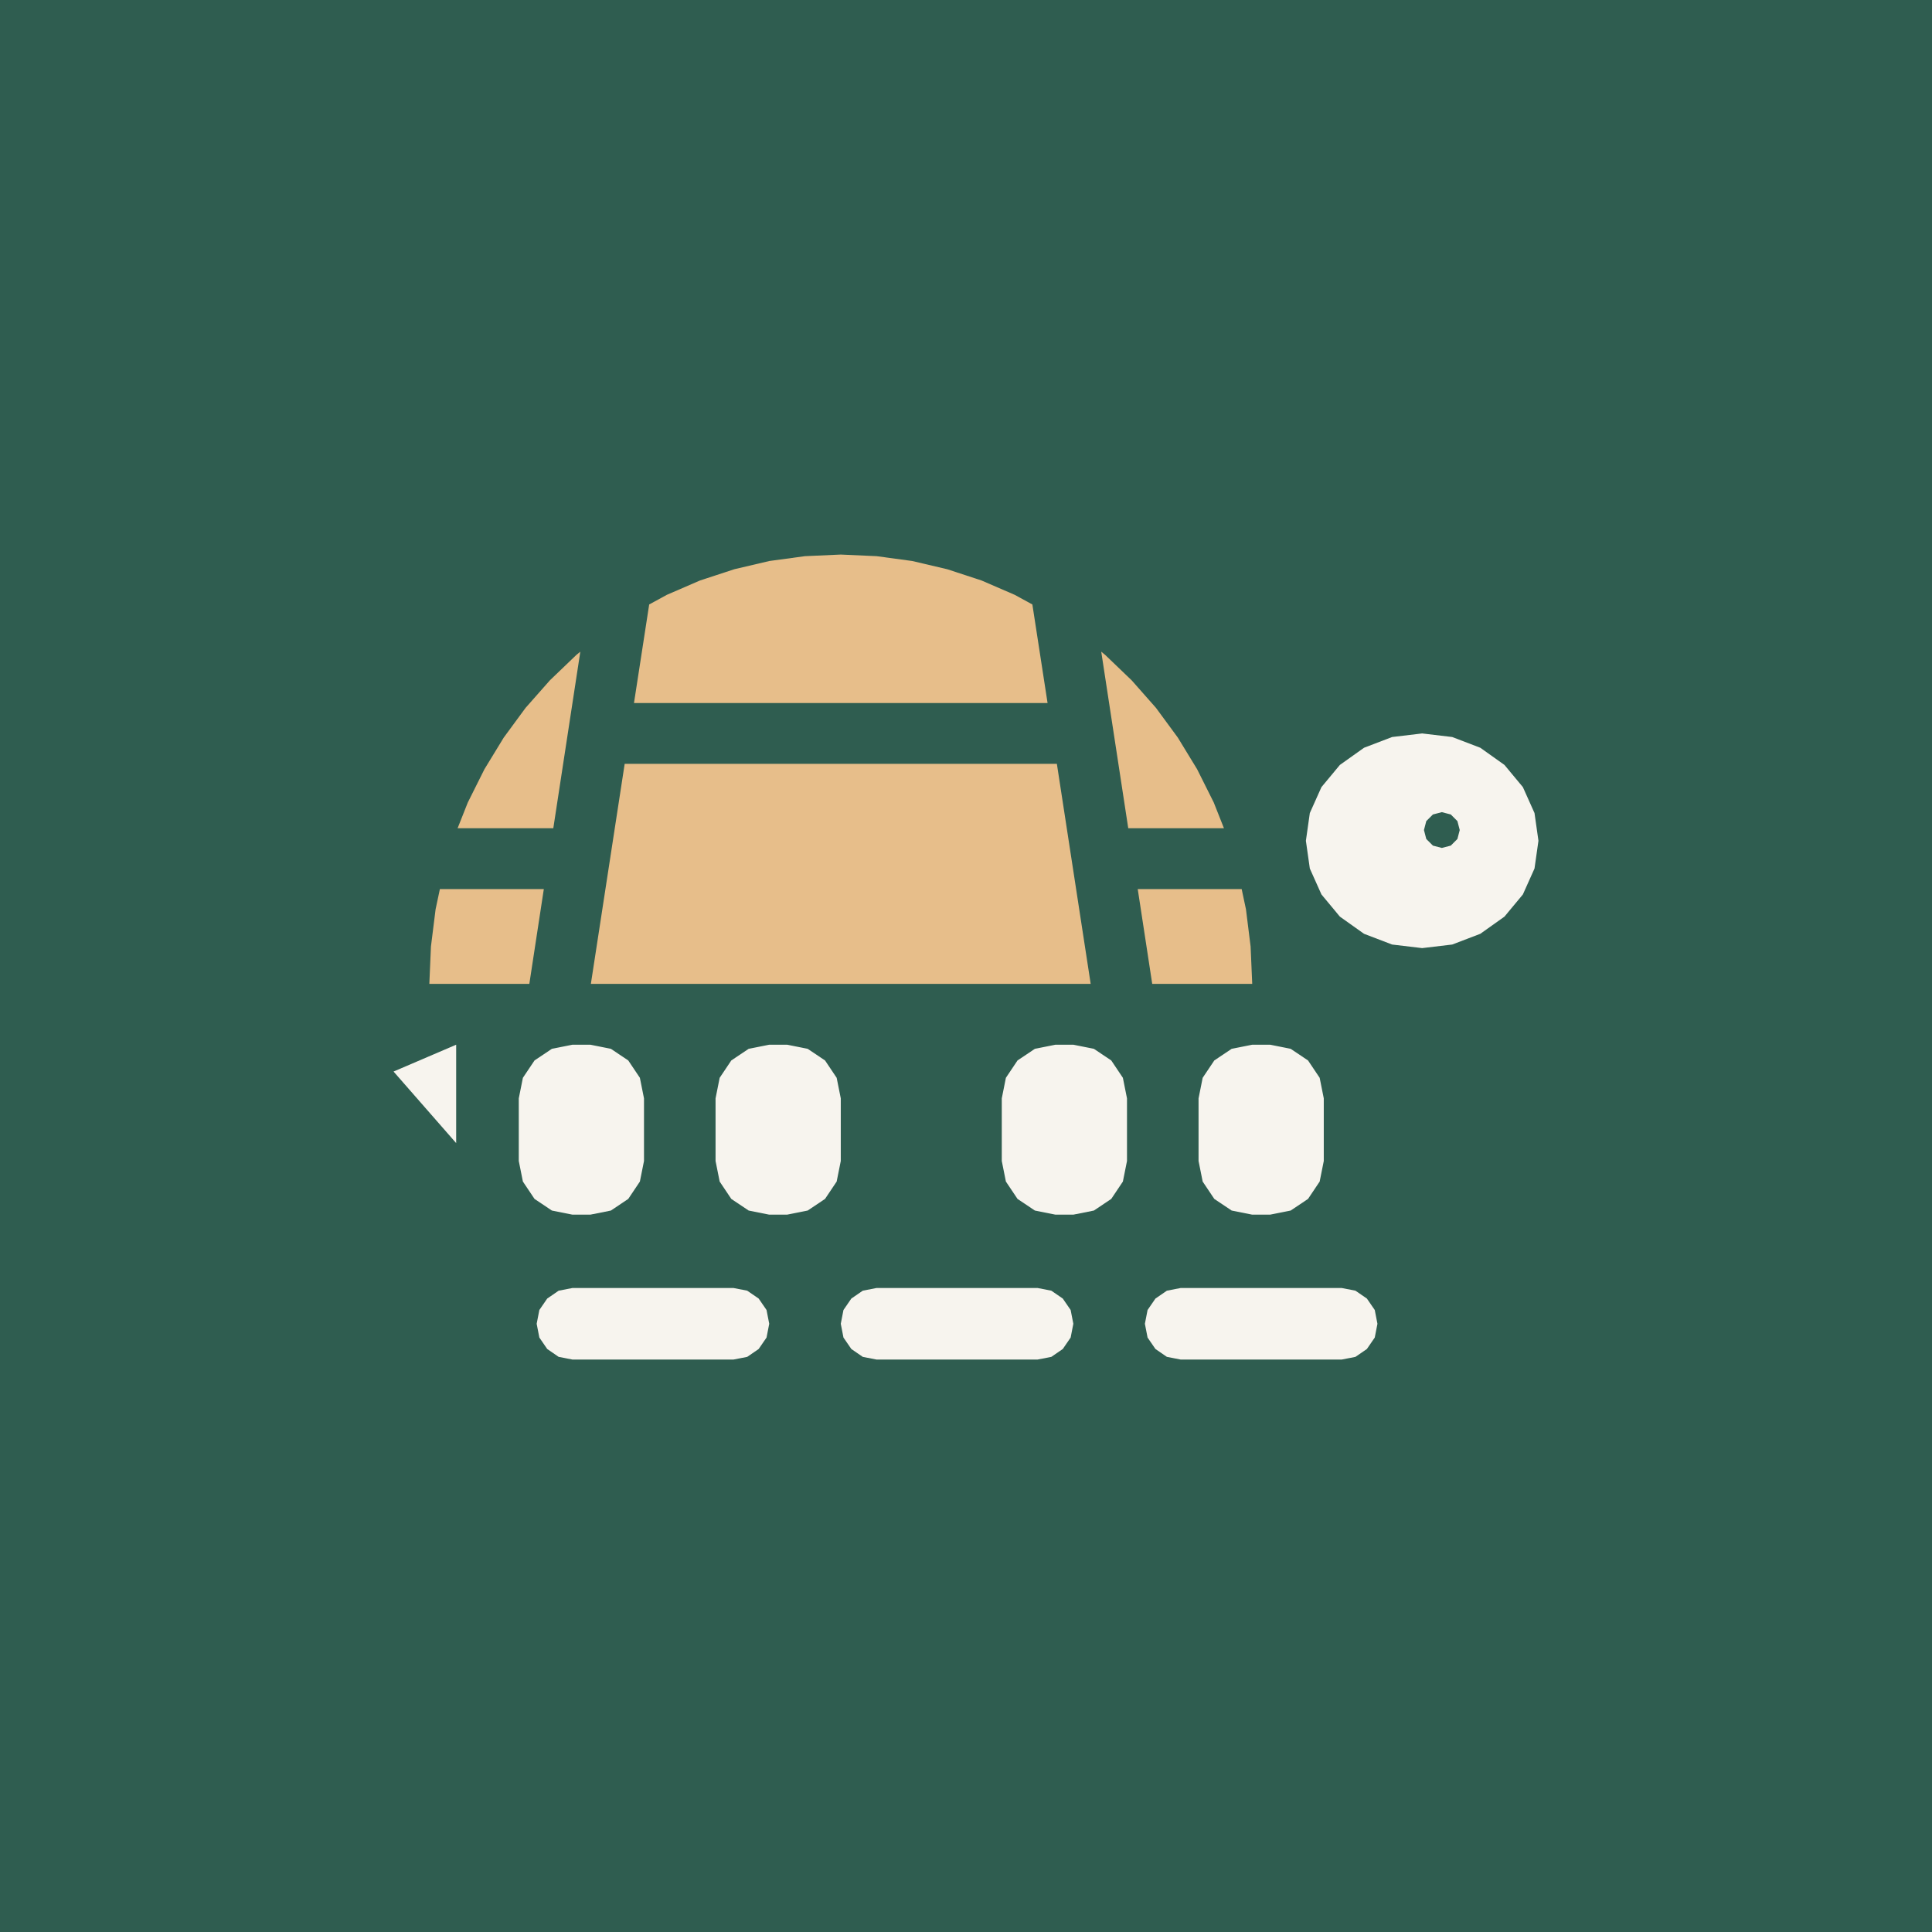
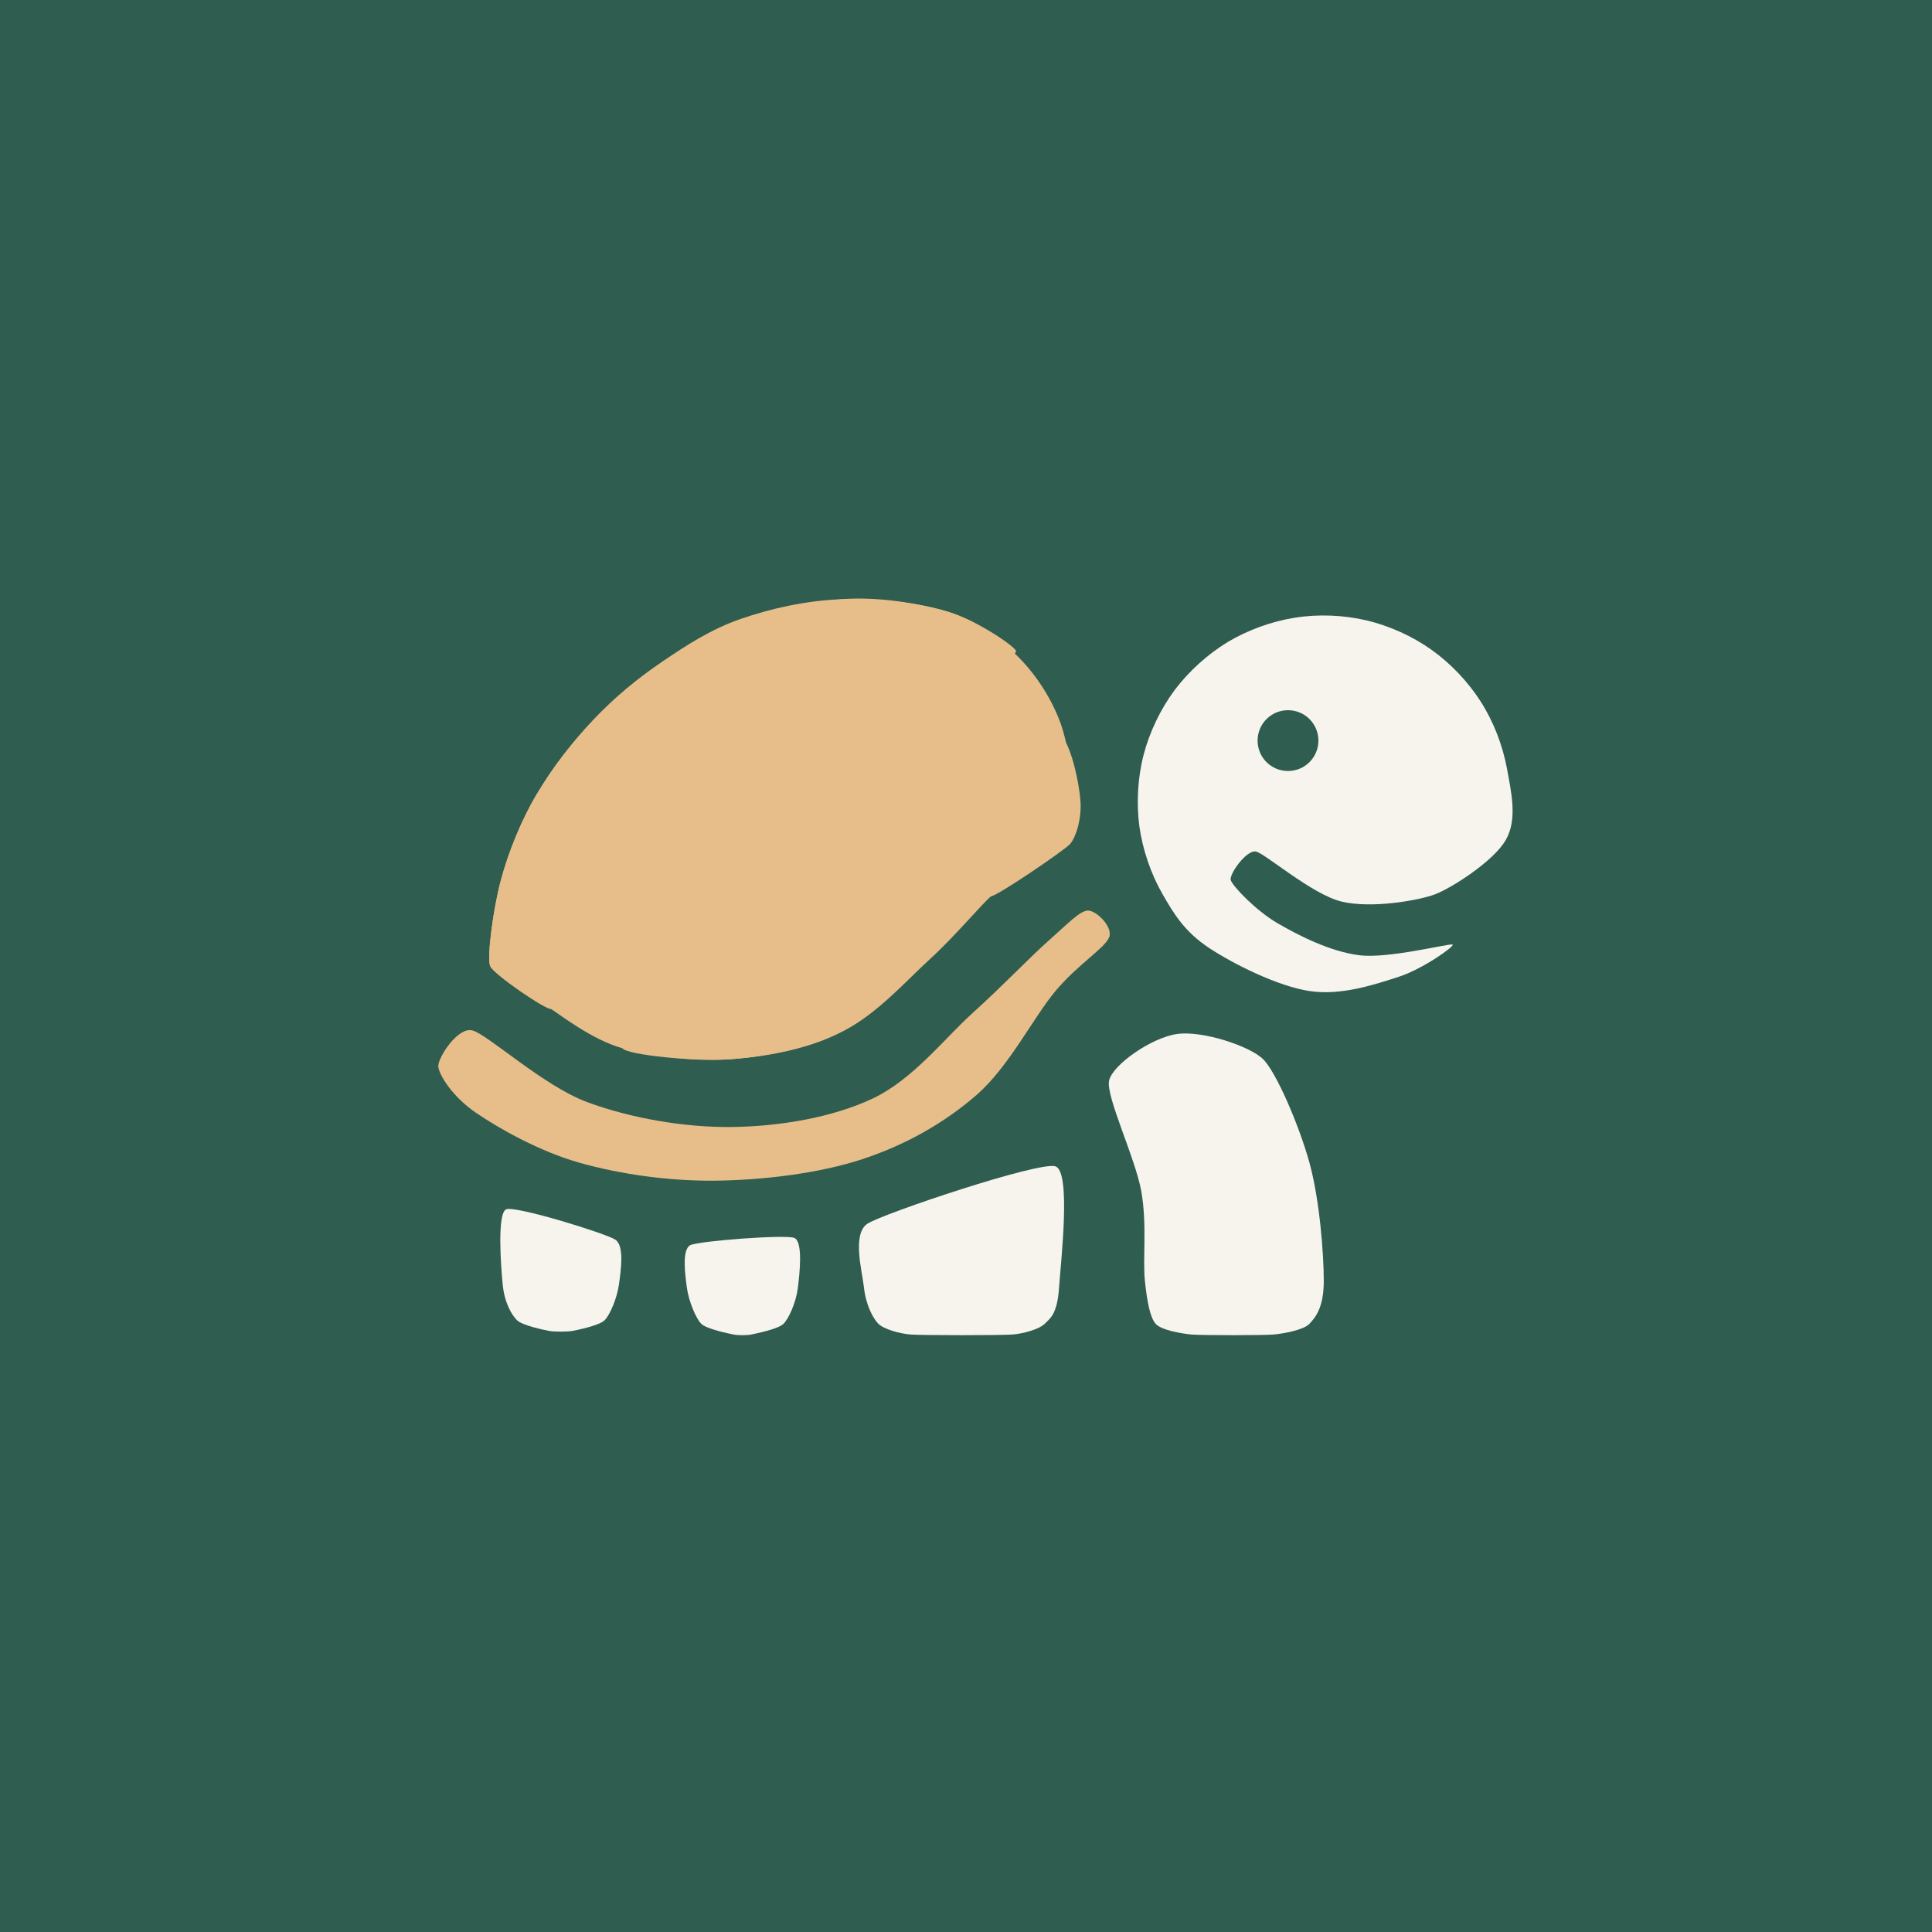
<svg xmlns="http://www.w3.org/2000/svg" viewBox="0 0 108 108">
  <rect id="background" width="108" height="108" fill="#2F5D50" />
-   <path id="plate-top" fill="#E7BE8A" d="M36.29 33.79L37.28 33.25L39.13 32.45L41.05 31.82L43.01 31.36L45 31.09L47 31L49 31.09L50.99 31.36L52.95 31.82L54.87 32.45L56.72 33.25L57.71 33.79L58.56 39.3L35.44 39.3Z" />
-   <path id="plate-middle" fill="#E7BE8A" d="M59.08 42.7L60.97 55L33.03 55L34.92 42.7Z" />
-   <path id="plate-left-upper" fill="#E7BE8A" d="M25.58 46.3L26.15 44.86L27.08 43L28.16 41.23L29.38 39.57L30.74 38.03L32.22 36.61L32.44 36.43L30.93 46.3Z" />
-   <path id="plate-left-lower" fill="#E7BE8A" d="M24 55L24.09 52.91L24.35 50.83L24.59 49.7L30.4 49.7L29.59 55Z" />
-   <path id="plate-right-upper" fill="#E7BE8A" d="M61.56 36.43L61.78 36.61L63.26 38.03L64.62 39.57L65.84 41.23L66.92 43L67.85 44.86L68.42 46.3L63.07 46.3Z" />
-   <path id="plate-right-lower" fill="#E7BE8A" d="M69.41 49.7L69.65 50.83L69.91 52.91L70 55L64.41 55L63.6 49.7Z" />
-   <path id="head" fill="#F7F4EE" fill-rule="evenodd" d="M86 47L85.78 48.55L85.13 50L84.1 51.24L82.75 52.2L81.18 52.8L79.5 53L77.82 52.8L76.25 52.2L74.9 51.24L73.87 50L73.22 48.55L73 47L73.22 45.45L73.87 44L74.9 42.76L76.25 41.8L77.82 41.2L79.5 41L81.18 41.2L82.75 41.8L84.1 42.76L85.13 44L85.78 45.45ZM81.6 46.4L81.47 46.9L81.1 47.27L80.6 47.4L80.1 47.27L79.73 46.9L79.6 46.4L79.73 45.9L80.1 45.53L80.6 45.4L81.1 45.53L81.47 45.9Z" />
-   <path id="tail" fill="#F7F4EE" d="M25.5 58.4L22 59.9L25.5 63.9Z" />
-   <path id="leg-rear-far" fill="#F7F4EE" d="M33 58.4L34.15 58.63L35.12 59.28L35.77 60.25L36 61.4L36 64.9L35.77 66.05L35.12 67.02L34.15 67.67L33 67.9L32 67.9L30.85 67.67L29.88 67.02L29.23 66.05L29 64.9L29 61.4L29.23 60.25L29.88 59.28L30.85 58.63L32 58.4Z" />
-   <path id="leg-rear-near" fill="#F7F4EE" d="M44 58.4L45.15 58.63L46.12 59.28L46.77 60.25L47 61.4L47 64.9L46.77 66.05L46.12 67.02L45.15 67.67L44 67.9L43 67.9L41.85 67.67L40.88 67.02L40.23 66.05L40 64.9L40 61.4L40.23 60.25L40.88 59.28L41.85 58.63L43 58.4Z" />
-   <path id="leg-front-near" fill="#F7F4EE" d="M60 58.4L61.15 58.63L62.12 59.28L62.77 60.25L63 61.4L63 64.9L62.77 66.05L62.12 67.02L61.15 67.67L60 67.9L59 67.9L57.85 67.67L56.88 67.02L56.23 66.05L56 64.9L56 61.4L56.23 60.25L56.88 59.28L57.85 58.63L59 58.4Z" />
-   <path id="leg-front-far" fill="#F7F4EE" d="M71 58.4L72.15 58.63L73.12 59.28L73.77 60.25L74 61.4L74 64.9L73.77 66.05L73.12 67.02L72.15 67.67L71 67.9L70 67.9L68.85 67.67L67.88 67.02L67.23 66.05L67 64.9L67 61.4L67.23 60.25L67.88 59.28L68.85 58.63L70 58.4Z" />
-   <path id="ground-1" fill="#F7F4EE" data-only="launcher" d="M41 72L41.77 72.15L42.41 72.59L42.85 73.23L43 74L43 74L42.85 74.77L42.41 75.41L41.77 75.85L41 76L32 76L31.23 75.85L30.59 75.41L30.15 74.77L30 74L30 74L30.15 73.23L30.59 72.59L31.23 72.15L32 72Z" />
-   <path id="ground-2" fill="#F7F4EE" data-only="launcher" d="M58 72L58.77 72.15L59.41 72.59L59.85 73.23L60 74L60 74L59.85 74.77L59.41 75.41L58.77 75.85L58 76L49 76L48.23 75.85L47.59 75.41L47.15 74.77L47 74L47 74L47.15 73.23L47.59 72.59L48.23 72.15L49 72Z" />
-   <path id="ground-3" fill="#F7F4EE" data-only="launcher" d="M75 72L75.77 72.15L76.41 72.59L76.85 73.23L77 74L77 74L76.85 74.77L76.41 75.41L75.77 75.85L75 76L66 76L65.23 75.85L64.59 75.41L64.15 74.77L64 74L64 74L64.15 73.23L64.59 72.59L65.23 72.15L66 72Z" />
+   <path id="shell-top" fill="#E7BE8A" data-only="launcher" d="M36.2 38.6C36.3 38.36 39.1 36.05 40.9 35.2C42.7 34.35 44.98 33.67 47 33.5C49.02 33.33 51.37 33.72 53 34.2C54.63 34.68 56.77 36.16 56.8 36.4C56.83 36.64 54.13 38.93 53.6 39C53.07 39.07 50.6 37.63 48.9 37.4C47.2 37.17 45.08 37.17 43.4 37.6C41.72 38.03 39.28 39.93 38.8 40C38.32 40.07 36.1 38.84 36.2 38.6Z" />
+   <path id="shell-left" fill="#E7BE8A" data-only="launcher" d="M33 41C33.35 40.91 35.13 42.61 35.2 43C35.27 43.39 34.47 45.23 34 46.8C33.53 48.37 32.93 50.8 32.4 52.4C31.87 54 31.05 56.32 30.8 56.4C30.55 56.48 27.59 54.48 27.4 54C27.21 53.52 27.57 50.8 28 49.2C28.43 47.6 29.17 45.77 30 44.4C30.83 43.03 32.65 41.09 33 41Z" />
+   <path id="shell-middle" fill="#E7BE8A" data-only="launcher" d="M37.8 46.4C38.5 44.92 39.5 43.73 40.6 42.9C41.7 42.07 43.13 41.42 44.4 41.4C45.67 41.38 47.13 41.93 48.2 42.8C49.27 43.67 50.17 44.87 50.8 46.6C51.43 48.33 52.24 52.47 52 53.2C51.76 53.93 49.03 56.6 47.2 57.6C45.37 58.6 43.07 59.03 41 59.2C38.93 59.37 35.03 58.97 34.8 58.6C34.57 58.23 35.9 53.83 36.4 51.8C36.9 49.77 37.1 47.88 37.8 46.4Z" />
+   <path id="shell-right" fill="#E7BE8A" data-only="launcher" d="M54.4 43.6C54.62 42.96 56.37 41 57.2 40.6C58.03 40.2 58.87 40.5 59.4 41.2C59.93 41.9 60.33 43.8 60.4 44.8C60.47 45.8 60.13 46.85 59.8 47.2C59.47 47.55 55.72 50.11 55.4 50.1C55.08 50.09 55.17 48.08 55 47C54.83 45.92 54.18 44.24 54.4 43.6Z" />
+   <path id="shell-dome" fill="#E7BE8A" data-only="notification" d="M27.4 54C27.21 53.52 27.57 50.8 28 49.2C28.43 47.6 29.13 45.9 30 44.4C30.87 42.9 32.03 41.43 33.2 40.2C34.37 38.97 35.63 37.93 37 37C38.37 36.07 39.73 35.18 41.4 34.6C43.07 34.02 45.07 33.57 47 33.5C48.93 33.43 51.37 33.68 53 34.2C54.63 34.72 55.77 35.6 56.8 36.6C57.83 37.6 58.67 38.87 59.2 40.2C59.73 41.53 59.93 43.43 60 44.6C60.07 45.77 59.91 46.83 59.6 47.2C59.29 47.57 55.91 49.67 55.4 50.1C54.89 50.53 53.37 52.35 52 53.6C50.63 54.85 49.03 56.67 47.2 57.6C45.37 58.53 43.07 59.03 41 59.2C38.93 59.37 36.5 59.07 34.8 58.6C33.1 58.13 31.29 56.71 30.8 56.4C30.31 56.09 27.59 54.48 27.4 54Z" />
+   <path id="shell-rim" fill="#E7BE8A" d="M26.4 57.6C27.23 57.8 30.38 60.7 32.8 61.6C35.22 62.5 38.23 63.03 40.9 63C43.57 62.97 46.55 62.47 48.8 61.4C51.05 60.33 52.77 58.07 54.4 56.6C56.03 55.13 57.53 53.55 58.6 52.6C59.67 51.65 60.35 50.93 60.8 50.9C61.25 50.87 62.24 51.8 62 52.4C61.76 53 60.23 53.93 59 55.4C57.77 56.87 56.4 59.63 54.6 61.2C52.8 62.77 50.63 64 48.2 64.8C45.77 65.6 42.63 65.97 40 66C37.37 66.03 34.63 65.63 32.4 65C30.17 64.37 27.92 63.1 26.6 62.2C25.28 61.3 24.52 60.06 24.5 59.6C24.48 59.14 25.57 57.4 26.4 57.6Z" />
+   <path id="head" fill="#F7F4EE" fill-rule="evenodd" d="M70.2 47.6C70.72 47.7 73.33 50 75 50.4C76.67 50.8 79.28 50.34 80.2 50C81.12 49.66 83.5 48.14 84.17 46.96C84.85 45.79 84.47 44.25 84.24 42.96C84 41.67 83.49 40.34 82.78 39.23C82.08 38.13 81.1 37.09 80.03 36.33C78.97 35.57 77.66 34.98 76.39 34.68C75.11 34.38 73.68 34.32 72.39 34.53C71.1 34.73 69.75 35.22 68.63 35.89C67.51 36.57 66.45 37.53 65.66 38.58C64.88 39.63 64.26 40.92 63.93 42.19C63.6 43.45 63.52 44.88 63.69 46.18C63.87 47.48 64.33 48.84 64.98 49.97C65.63 51.11 66.23 52.09 67.6 53C68.97 53.9 71.43 55.13 73.2 55.4C74.97 55.67 76.87 55.03 78.2 54.6C79.53 54.17 81.35 52.88 81.2 52.8C81.05 52.72 77.63 53.6 76 53.4C74.37 53.2 72.6 52.3 71.4 51.6C70.2 50.9 68.9 49.53 68.8 49.2C68.7 48.87 69.68 47.5 70.2 47.6ZM73.7 41.4C73.7 42.34 72.94 43.1 72 43.1C71.06 43.1 70.3 42.34 70.3 41.4C70.3 40.46 71.06 39.7 72 39.7C72.94 39.7 73.7 40.46 73.7 41.4Z" />
+   <path id="leg-front-far" fill="#F7F4EE" d="M62 60.4C62.2 59.52 64.37 58 65.8 57.8C67.23 57.6 69.86 58.48 70.6 59.2C71.34 59.92 72.63 62.93 73.2 65C73.77 67.07 74 70.1 74 71.6C74 73.1 73.53 73.65 73.2 74C72.87 74.35 71.75 74.55 71.2 74.6C70.65 74.65 67.15 74.65 66.6 74.6C66.05 74.55 64.9 74.35 64.6 74C64.3 73.65 64.13 72.83 64 71.6C63.87 70.37 64.13 68.47 63.8 66.6C63.47 64.73 61.8 61.28 62 60.4Z" />
+   <path id="leg-front-near" fill="#F7F4EE" d="M48.5 68.4C49.39 67.83 58.11 64.9 59 65.2C59.89 65.5 59.3 70.53 59.2 72C59.1 73.47 58.7 73.7 58.4 74C58.1 74.3 57.23 74.55 56.6 74.6C55.98 74.65 51.53 74.65 50.9 74.6C50.28 74.55 49.4 74.3 49.1 74C48.8 73.7 48.4 72.93 48.3 72C48.2 71.07 47.61 68.97 48.5 68.4Z" />
+   <path id="leg-rear-near" fill="#F7F4EE" d="M38.6 69.6C39.1 69.37 43.9 69 44.4 69.2C44.9 69.4 44.7 71.2 44.6 72C44.5 72.8 44.1 73.7 43.8 74C43.5 74.3 42.23 74.55 42 74.6C41.77 74.65 41.23 74.65 41 74.6C40.77 74.55 39.5 74.3 39.2 74C38.9 73.7 38.5 72.73 38.4 72C38.3 71.27 38.1 69.83 38.6 69.6Z" />
+   <path id="leg-rear-far" fill="#F7F4EE" d="M28.3 67.6C28.82 67.39 33.88 68.95 34.4 69.3C34.92 69.65 34.7 71.05 34.6 71.8C34.5 72.55 34.1 73.5 33.8 73.8C33.5 74.1 32.26 74.35 32 74.4C31.74 74.45 30.96 74.45 30.7 74.4C30.44 74.35 29.2 74.1 28.9 73.8C28.6 73.5 28.2 72.83 28.1 71.8C28 70.77 27.78 67.81 28.3 67.6Z" />
</svg>
